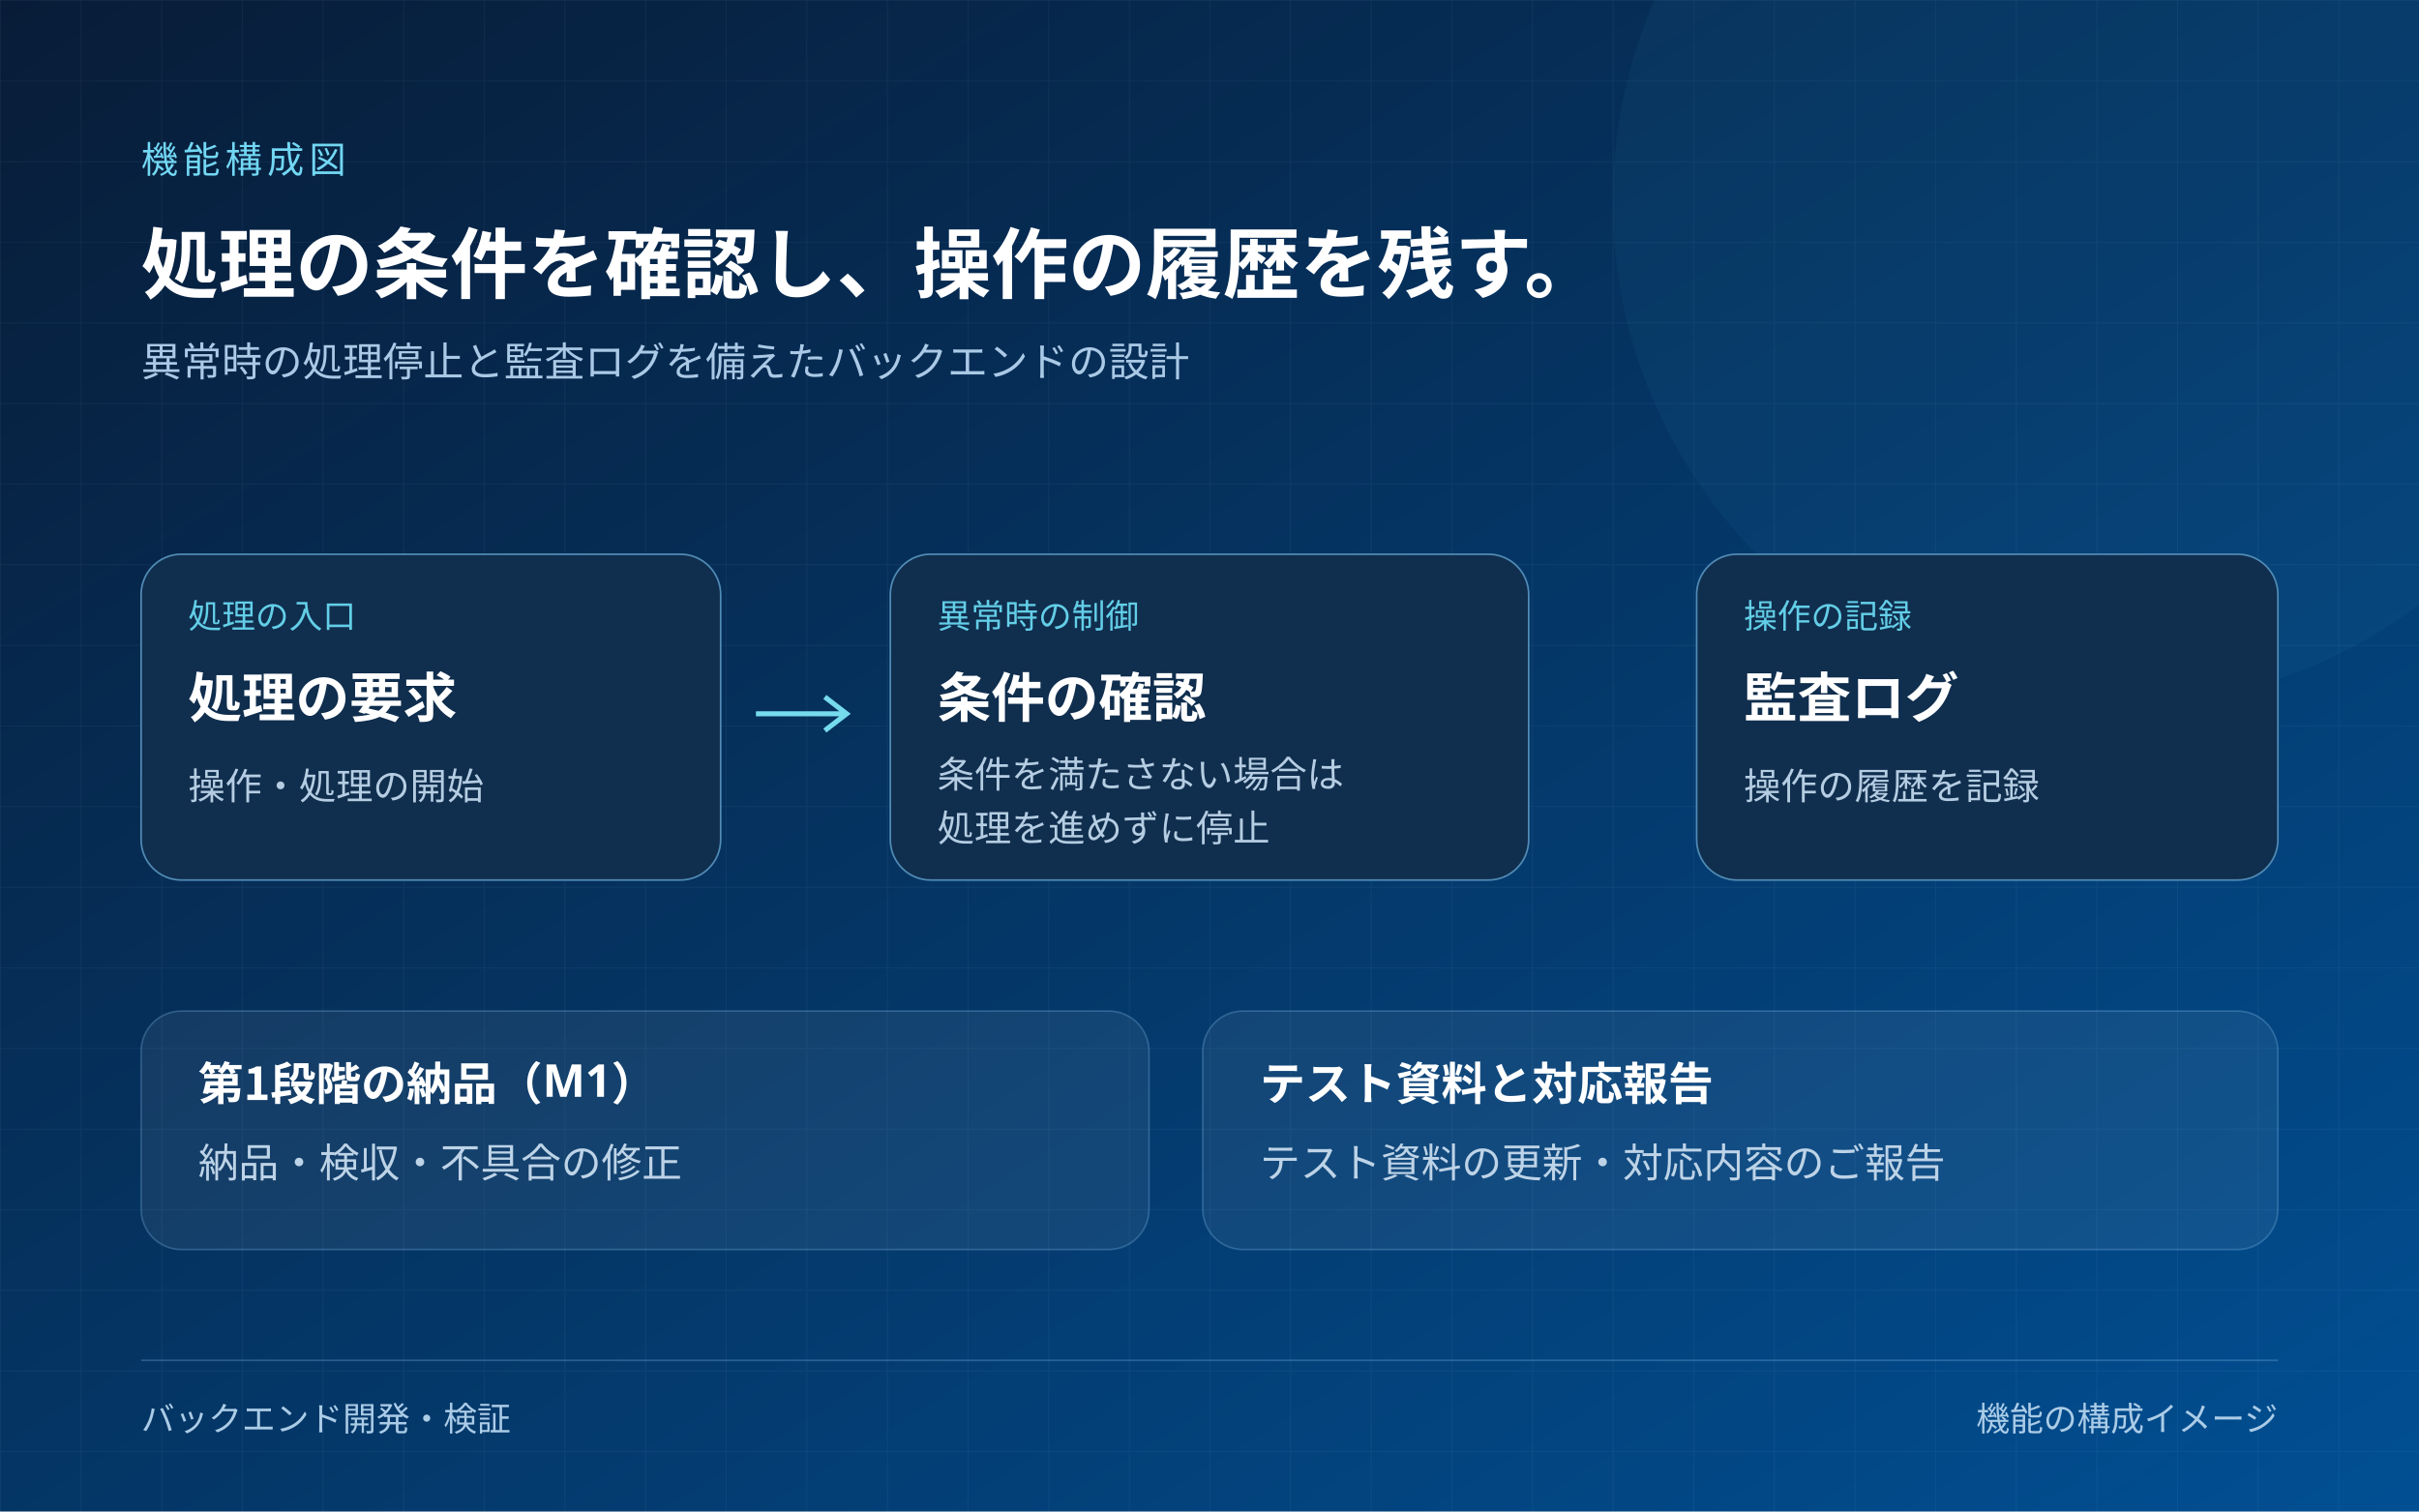
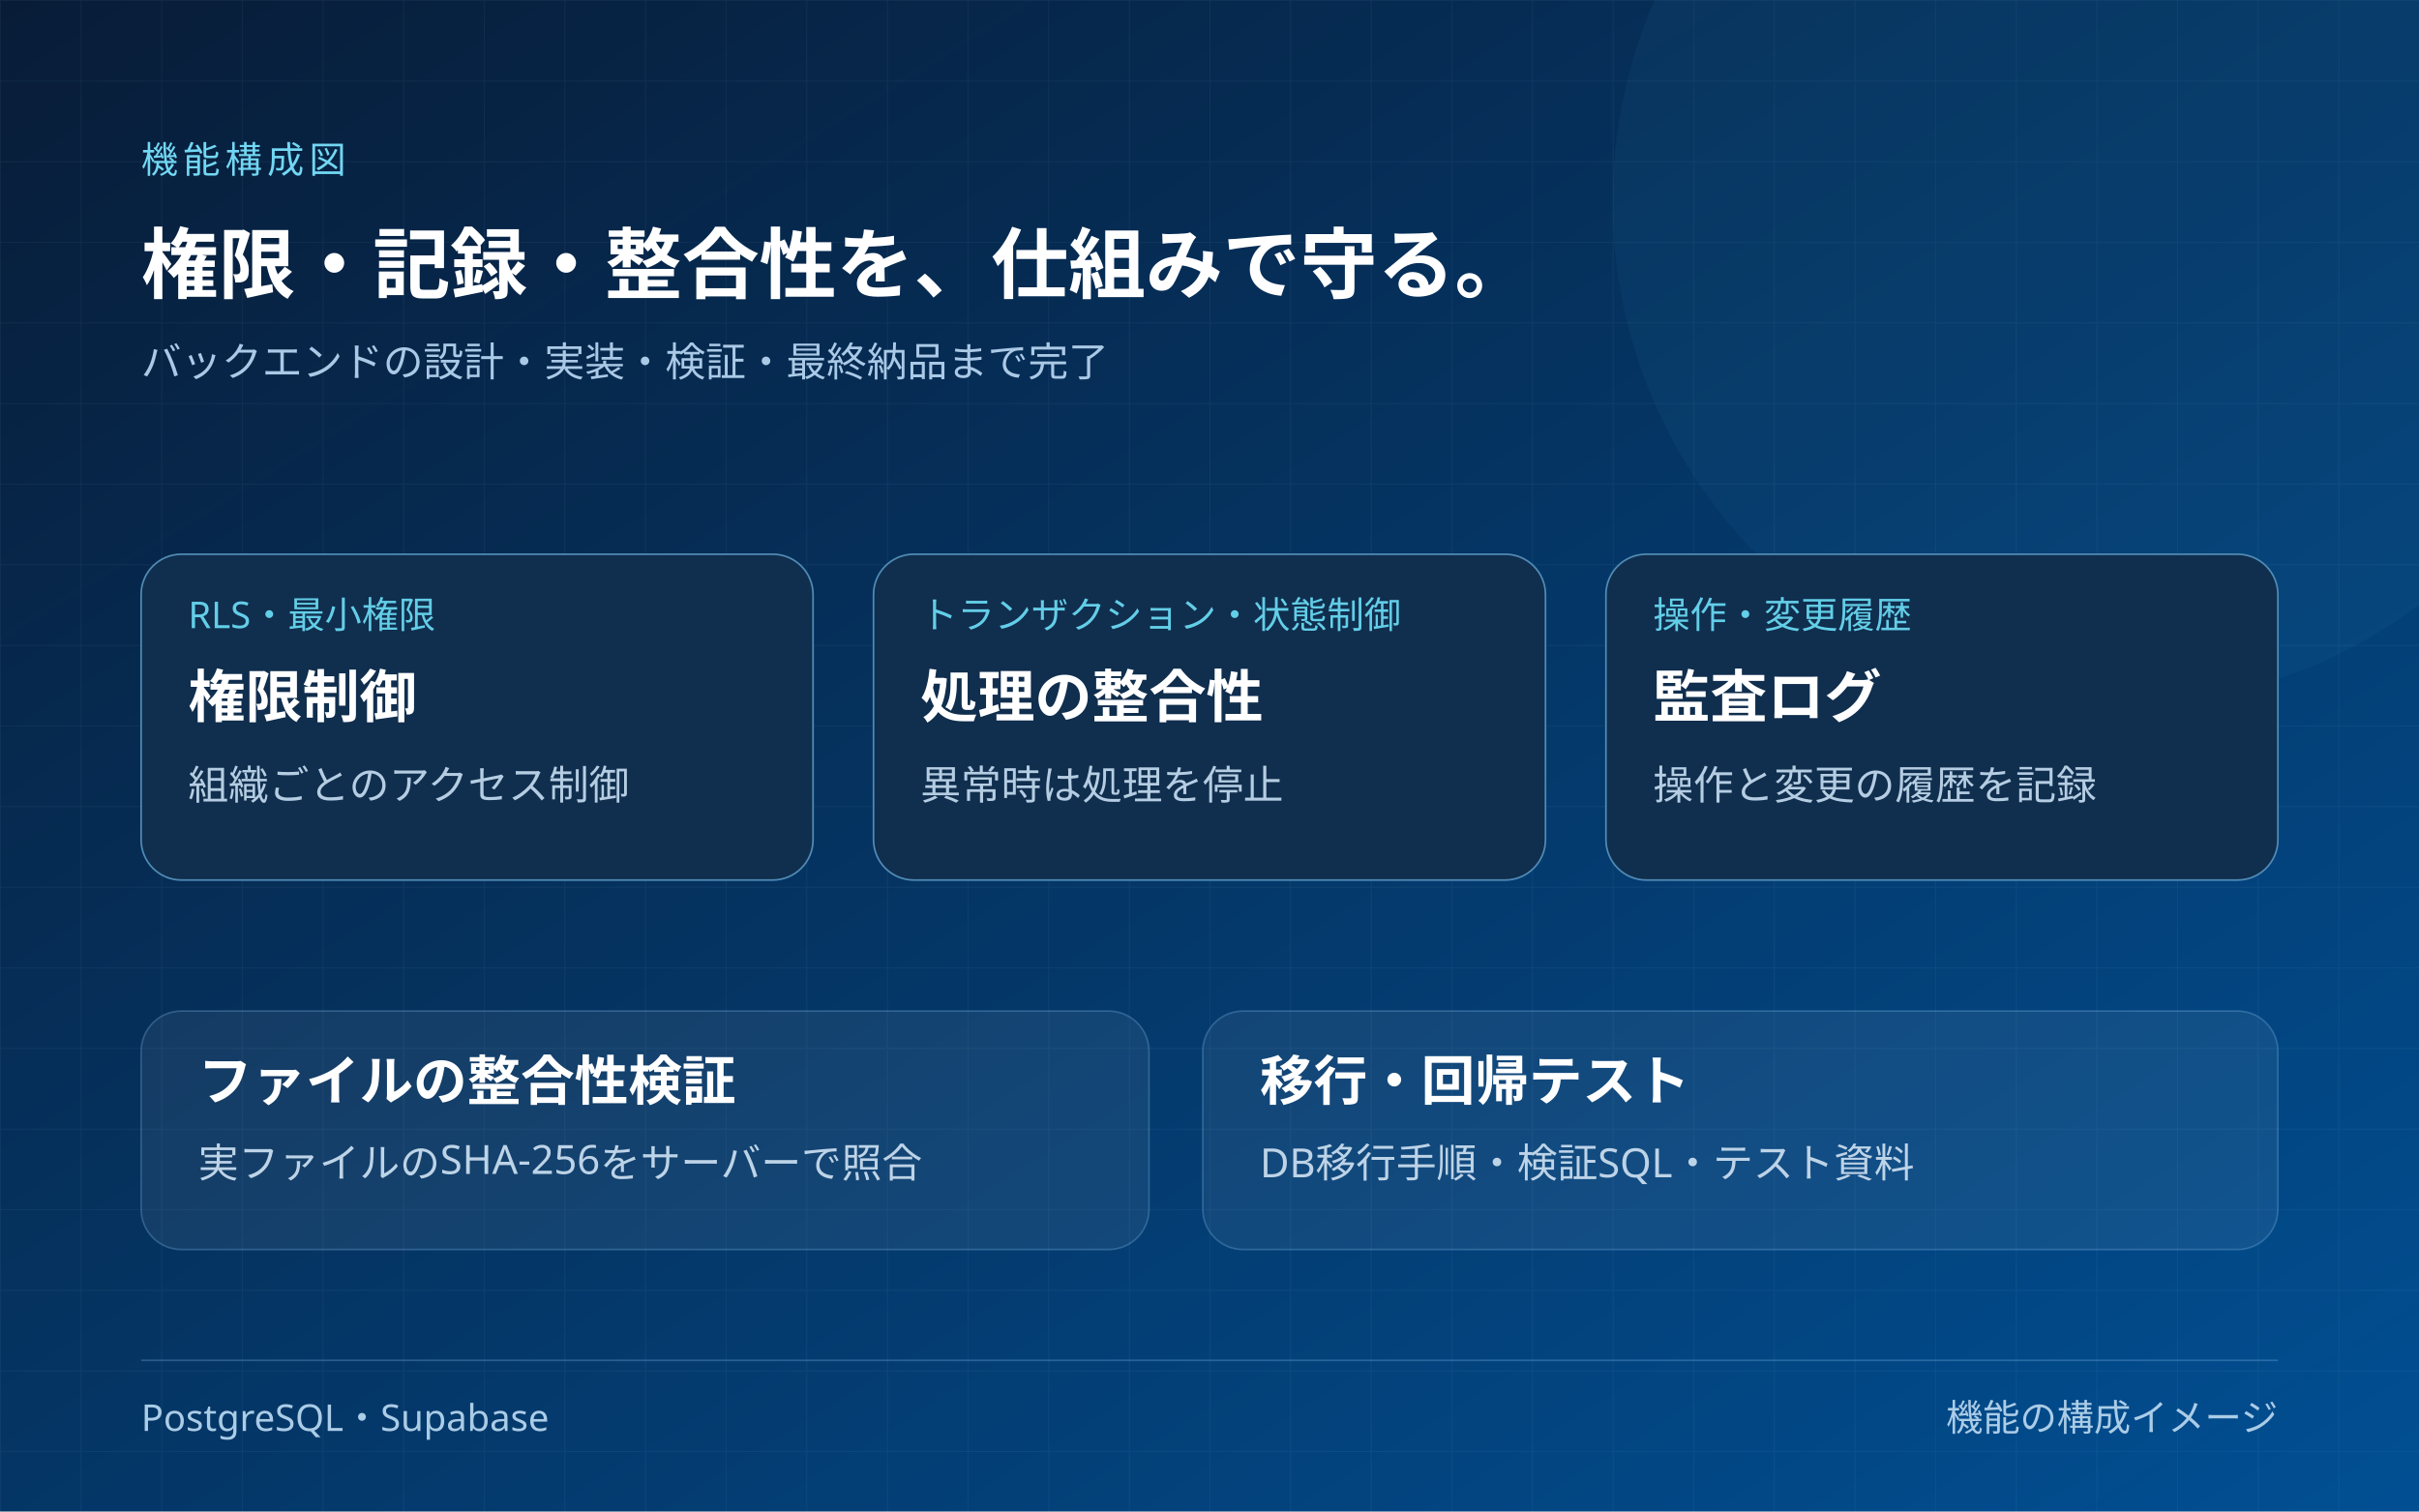
<svg xmlns="http://www.w3.org/2000/svg" width="1440" height="900" viewBox="0 0 1440 900" role="img" aria-labelledby="backend-title backend-description" xml:lang="ja">
  <defs>
    <linearGradient id="bg" x2="1" y2="1">
      <stop stop-color="#081c37" />
      <stop offset="1" stop-color="#014f93" />
    </linearGradient>
    <pattern id="grid" width="48" height="48" patternUnits="userSpaceOnUse">
      <path d="M48 0H0V48" fill="none" stroke="#b4dfff" stroke-opacity=".06" />
    </pattern>
  </defs>
  <rect width="1440" height="900" fill="url(#bg)" />
  <rect width="1440" height="900" fill="url(#grid)" />
  <circle cx="1260" cy="120" r="300" fill="#42c5ec" opacity=".05" />
  <g font-family="'Hiragino Kaku Gothic ProN', 'Hiragino Sans', 'Yu Gothic', Meiryo, system-ui, sans-serif">
    <text x="84" y="103" font-size="22" letter-spacing="3" fill="#72d7f3">機能構成図</text>
-     <text x="84" y="174" font-size="46" font-weight="700" fill="#fff">処理の条件を確認し、操作の履歴を残す。</text>
-     <text x="84" y="224" font-size="24" fill="#aac9e6">異常時の処理停止と監査ログを備えたバックエンドの設計</text>
-     <rect x="84" y="330" width="345" height="194" rx="24" fill="#102e4e" stroke="#508bb5" />
-     <text x="112" y="374" font-size="20" fill="#63cee7">処理の入口</text>
-     <text x="112" y="427" font-size="32" font-weight="700" fill="#fff">処理の要求</text>
-     <text x="112" y="476" font-size="22" fill="#b5cde2">操作・処理の開始</text>
-     <path d="M450 425h54m-13-10 13 10-13 10" fill="none" stroke="#75dbed" stroke-width="3" />
-     <rect x="530" y="330" width="380" height="194" rx="24" fill="#102e4e" stroke="#508bb5" />
-     <text x="558" y="374" font-size="20" fill="#63cee7">異常時の制御</text>
-     <text x="558" y="427" font-size="32" font-weight="700" fill="#fff">条件の確認</text>
-     <text x="558" y="469" font-size="22" fill="#b5cde2">条件を満たさない場合は</text>
-     <text x="558" y="501" font-size="22" fill="#b5cde2">処理を進めずに停止</text>
-     <rect x="1010" y="330" width="346" height="194" rx="24" fill="#102e4e" stroke="#508bb5" />
-     <text x="1038" y="374" font-size="20" fill="#63cee7">操作の記録</text>
-     <text x="1038" y="427" font-size="32" font-weight="700" fill="#fff">監査ログ</text>
-     <text x="1038" y="476" font-size="22" fill="#b5cde2">操作の履歴を記録</text>
-     <rect x="84" y="602" width="600" height="142" rx="24" fill="#fff" fill-opacity=".06" stroke="#80b9e7" stroke-opacity=".3" />
-     <rect x="716" y="602" width="640" height="142" rx="24" fill="#fff" fill-opacity=".06" stroke="#80b9e7" stroke-opacity=".3" />
-     <text x="118" y="655" font-size="27" font-weight="700" fill="#fff">第1段階の納品（M1）</text>
-     <text x="118" y="701" font-size="24" fill="#bdd3e7">納品・検収・不具合の修正</text>
-     <text x="750" y="655" font-size="27" font-weight="700" fill="#fff">テスト資料と対応報告</text>
-     <text x="750" y="701" font-size="24" fill="#bdd3e7">テスト資料の更新・対応内容のご報告</text>
+     <text x="84" y="174" font-size="46" font-weight="700" fill="#fff">権限・記録・整合性を、仕組みで守る。</text>
+     <text x="84" y="224" font-size="24" fill="#aac9e6">バックエンドの設計・実装・検証・最終納品まで完了</text>
+     <g id="access-control">
+       <rect x="84" y="330" width="400" height="194" rx="24" fill="#102e4e" stroke="#508bb5" />
+       <text x="112" y="374" font-size="22" fill="#63cee7">RLS・最小権限</text>
+       <text x="112" y="427" font-size="34" font-weight="700" fill="#fff">権限制御</text>
+       <text x="112" y="476" font-size="24" fill="#b5cde2">組織ごとのアクセス制御</text>
+     </g>
+     <g id="transaction-integrity">
+       <rect x="520" y="330" width="400" height="194" rx="24" fill="#102e4e" stroke="#508bb5" />
+       <text x="548" y="374" font-size="22" fill="#63cee7">トランザクション・状態制御</text>
+       <text x="548" y="427" font-size="34" font-weight="700" fill="#fff">処理の整合性</text>
+       <text x="548" y="476" font-size="24" fill="#b5cde2">異常時は処理を停止</text>
+     </g>
+     <g id="audit-log">
+       <rect x="956" y="330" width="400" height="194" rx="24" fill="#102e4e" stroke="#508bb5" />
+       <text x="984" y="374" font-size="22" fill="#63cee7">操作・変更履歴</text>
+       <text x="984" y="427" font-size="34" font-weight="700" fill="#fff">監査ログ</text>
+       <text x="984" y="476" font-size="24" fill="#b5cde2">操作と変更の履歴を記録</text>
+     </g>
+     <g id="file-integrity">
+       <rect x="84" y="602" width="600" height="142" rx="24" fill="#fff" fill-opacity=".06" stroke="#80b9e7" stroke-opacity=".3" />
+       <text x="118" y="655" font-size="32" font-weight="700" fill="#fff">ファイルの整合性検証</text>
+       <text x="118" y="701" font-size="24" fill="#bdd3e7">実ファイルのSHA-256をサーバーで照合</text>
+     </g>
+     <g id="migration-regression">
+       <rect x="716" y="602" width="640" height="142" rx="24" fill="#fff" fill-opacity=".06" stroke="#80b9e7" stroke-opacity=".3" />
+       <text x="750" y="655" font-size="32" font-weight="700" fill="#fff">移行・回帰テスト</text>
+       <text x="750" y="701" font-size="24" fill="#bdd3e7">DB移行手順・検証SQL・テスト資料</text>
+     </g>
    <path d="M84 810H1356" stroke="#80b9e7" stroke-opacity=".3" />
-     <text x="84" y="852" font-size="20" fill="#abcce7">バックエンド開発・検証</text>
-     <text x="1356" y="852" text-anchor="end" font-size="20" fill="#abcce7">機能の構成イメージ</text>
+     <text x="84" y="852" font-size="22" fill="#abcce7">PostgreSQL・Supabase</text>
+     <text x="1356" y="852" text-anchor="end" font-size="22" fill="#abcce7">機能の構成イメージ</text>
  </g>
</svg>
